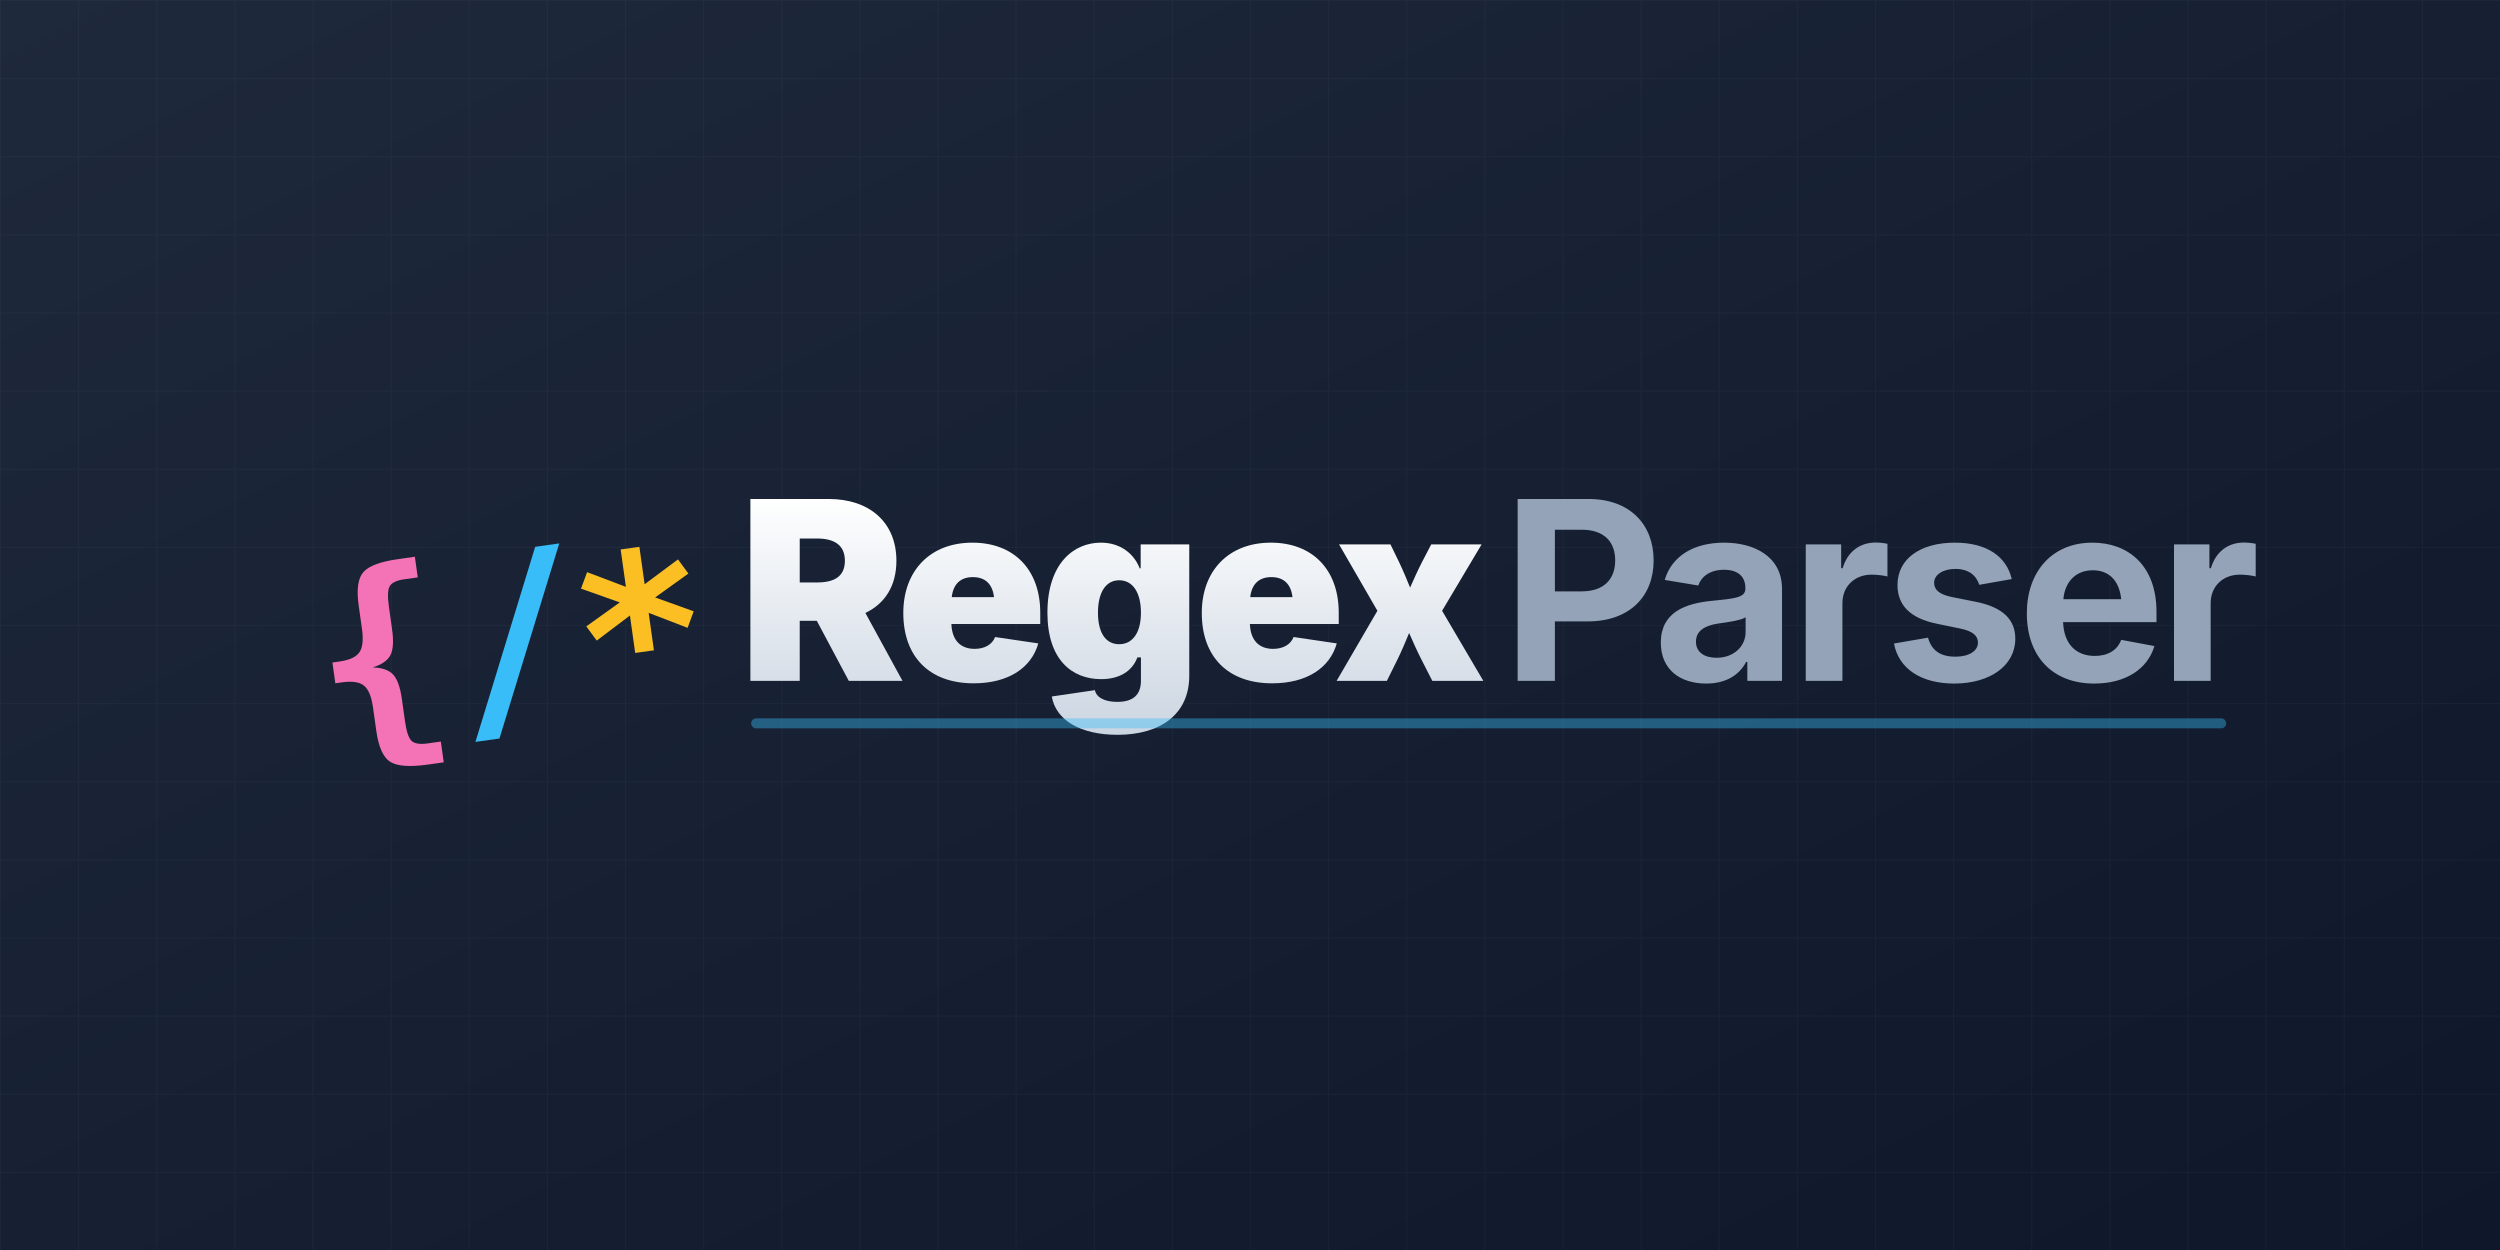
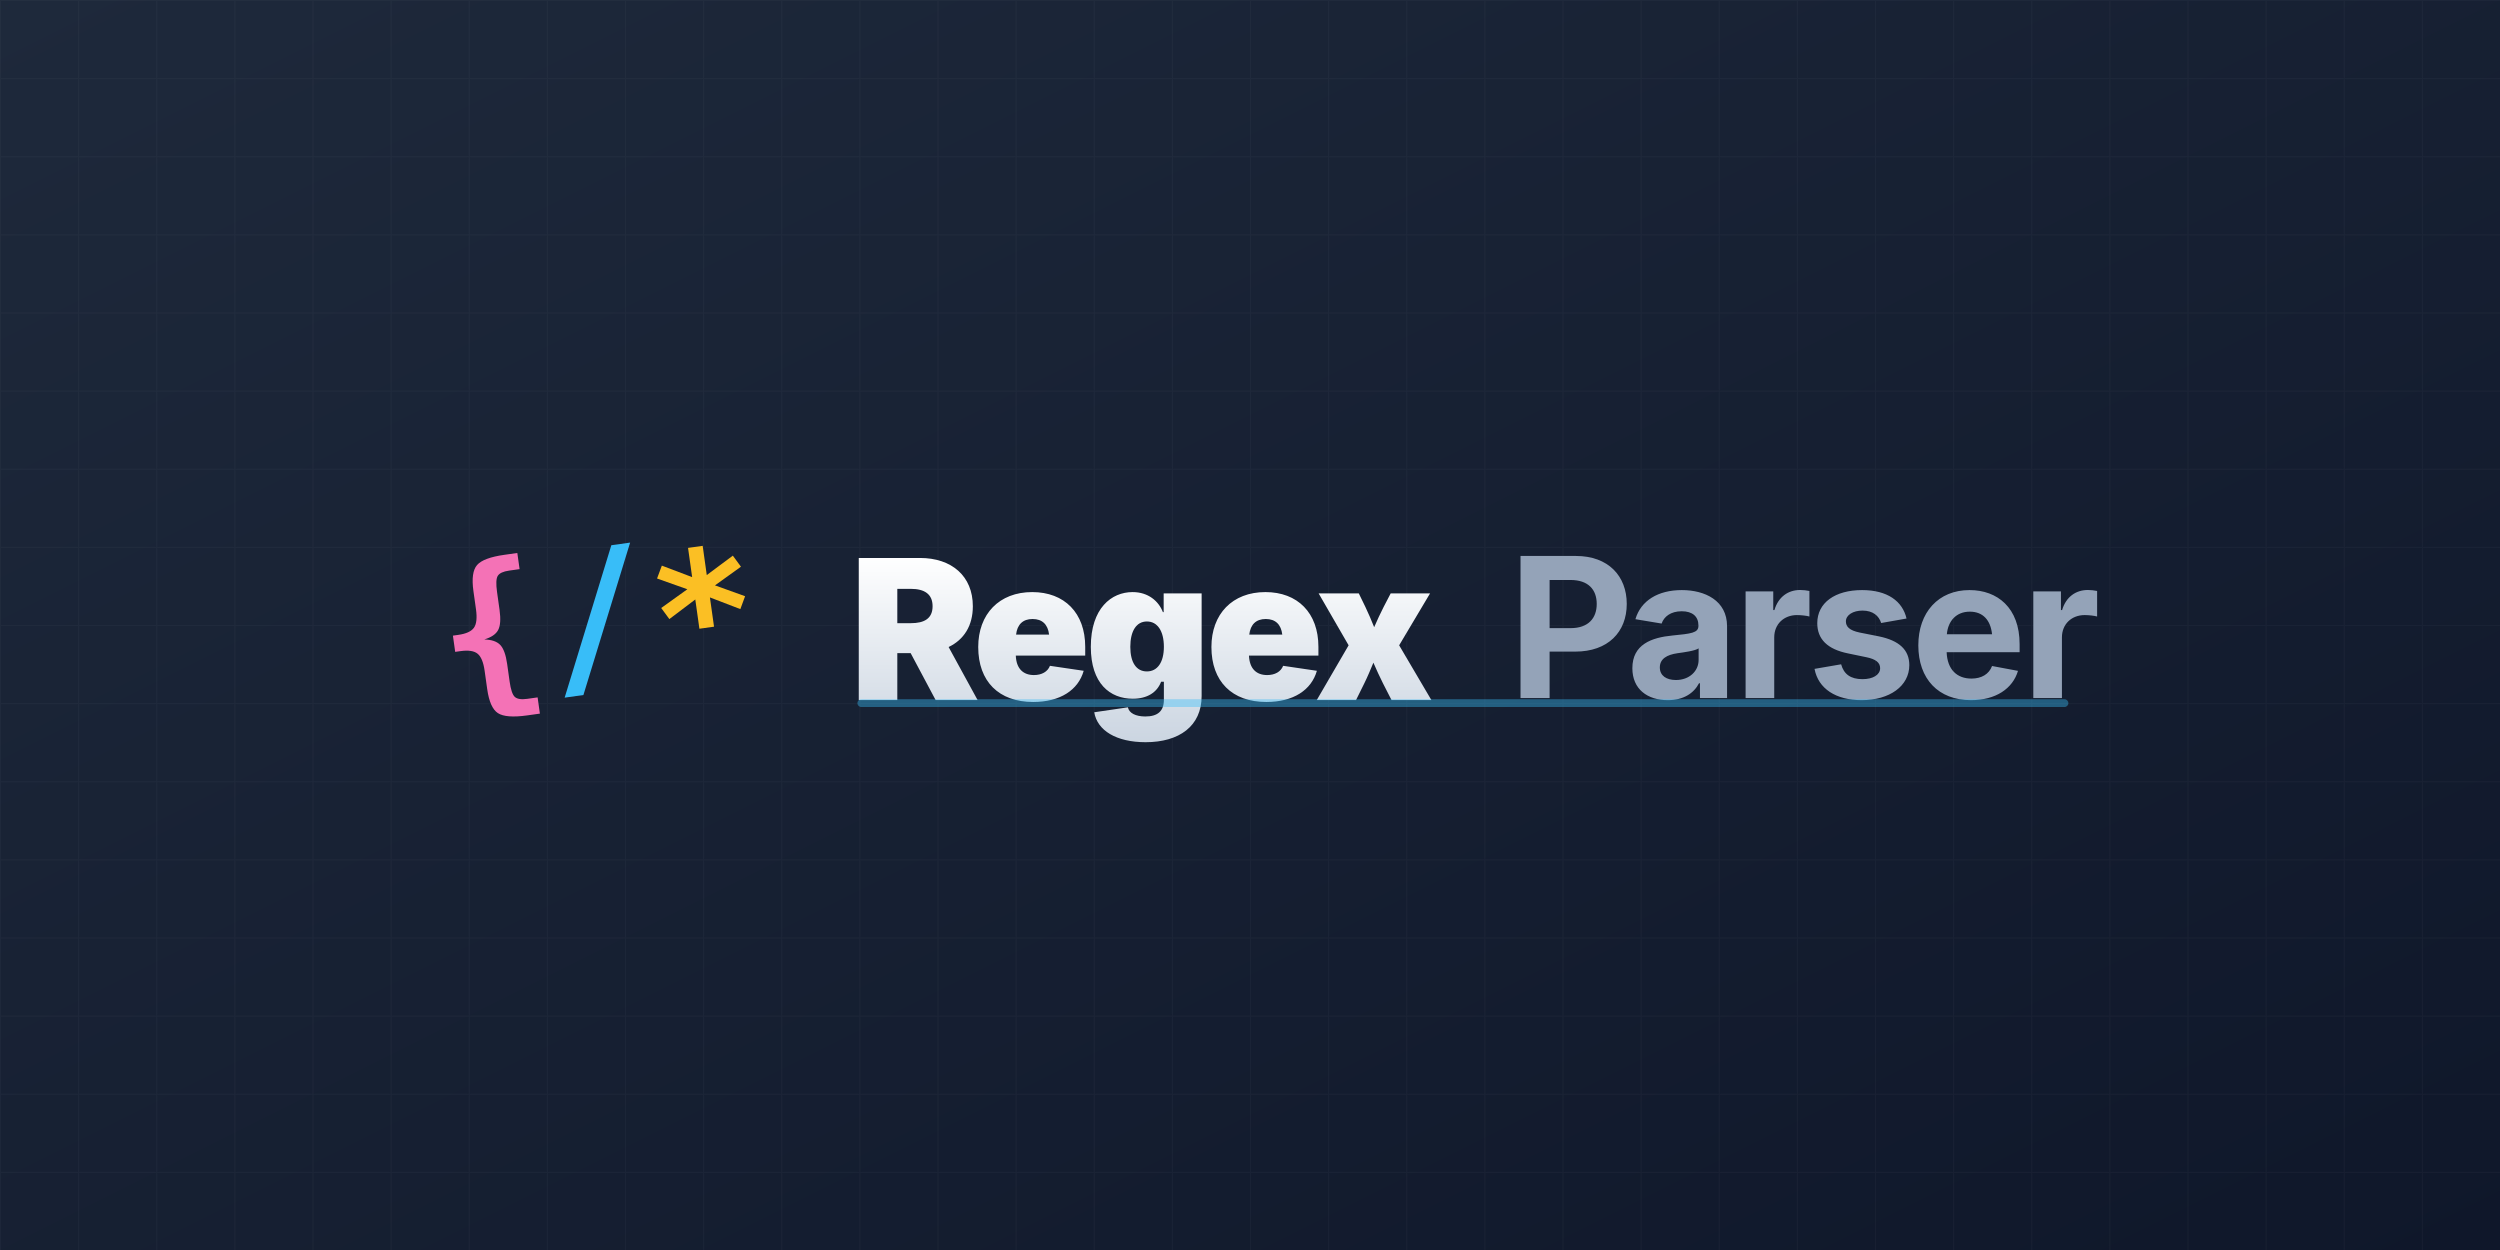
<svg xmlns="http://www.w3.org/2000/svg" viewBox="0 0 1280 640" width="1280" height="640">
  <defs>
    <linearGradient id="bgGrad" x1="0%" y1="0%" x2="100%" y2="100%">
      <stop offset="0%" stop-color="#1e293b" />
      <stop offset="100%" stop-color="#0f172a" />
    </linearGradient>
    <linearGradient id="textGrad" x1="0%" y1="0%" x2="0%" y2="100%">
      <stop offset="0%" stop-color="#ffffff" />
      <stop offset="100%" stop-color="#cbd5e1" />
    </linearGradient>
    <pattern id="gridPattern" width="40" height="40" patternUnits="userSpaceOnUse">
      <path d="M 40 0 L 0 0 0 40" fill="none" stroke="white" stroke-width="1" stroke-opacity="0.03" />
    </pattern>
  </defs>
  <rect width="1280" height="640" fill="url(#bgGrad)" />
  <rect width="1280" height="640" fill="url(#gridPattern)" />
-   <g transform="translate(7,195) scale(1.28)">
-     <g transform="translate(190, 100)">
-       <g transform="translate(0, 10) rotate(-8)">
-         <text x="-70" y="25" font-family="'JetBrains Mono', Consolas, monospace" font-weight="bold" font-size="90" fill="#f472b6">{</text>
-         <text x="-15" y="25" font-family="'JetBrains Mono', Consolas, monospace" font-weight="bold" font-size="90" fill="#38bdf8">/</text>
-         <text x="35" y="32" font-family="'JetBrains Mono', Consolas, monospace" font-weight="bold" font-size="90" fill="#fbbf24">*</text>
+   <g transform="translate(640 320)">
+     <g transform="translate(-415 0)">
+       <g transform="translate(0 12) rotate(-8)">
+         <text x="0" y="0" font-family="'JetBrains Mono', Consolas, monospace" font-weight="bold" font-size="90" text-anchor="start" dominant-baseline="middle" fill="#f472b6">{</text>
+         <text x="55" y="0" font-family="'JetBrains Mono', Consolas, monospace" font-weight="bold" font-size="90" text-anchor="start" dominant-baseline="middle" fill="#38bdf8">/</text>
+         <text x="110" y="8" font-family="'JetBrains Mono', Consolas, monospace" font-weight="bold" font-size="90" text-anchor="start" dominant-baseline="middle" fill="#fbbf24">*</text>
      </g>
-       <g transform="translate(100, 0)">
-         <text x="0" y="20" font-family="'Inter', 'Segoe UI', Roboto, Helvetica, Arial, sans-serif" font-weight="900" font-size="100" letter-spacing="-3" fill="url(#textGrad)" style="text-shadow: 0 4px 12px rgba(0,0,0,0.5);">Regex</text>
-         <text x="305" y="20" font-family="'Inter', 'Segoe UI', Roboto, Helvetica, Arial, sans-serif" font-weight="700" font-size="100" letter-spacing="-3" fill="#94a3b8">Parser</text>
-         <rect x="5" y="35" width="590" height="4" rx="2" fill="#38bdf8" opacity="0.4" />
+       <g transform="translate(210 0)">
+         <text x="0" y="0" font-family="'Inter', 'Segoe UI', Roboto, Helvetica, Arial, sans-serif" font-weight="900" font-size="100" letter-spacing="-3" text-anchor="start" dominant-baseline="middle" fill="url(#textGrad)" style="text-shadow: 0 4px 12px rgba(0,0,0,0.5);">
+           <tspan>Regex</tspan>
+           <tspan dx="18" font-weight="700" fill="#94a3b8">Parser</tspan>
+         </text>
+         <rect x="4" y="38" width="620" height="4" rx="2" fill="#38bdf8" opacity="0.4" />
      </g>
    </g>
  </g>
</svg>
